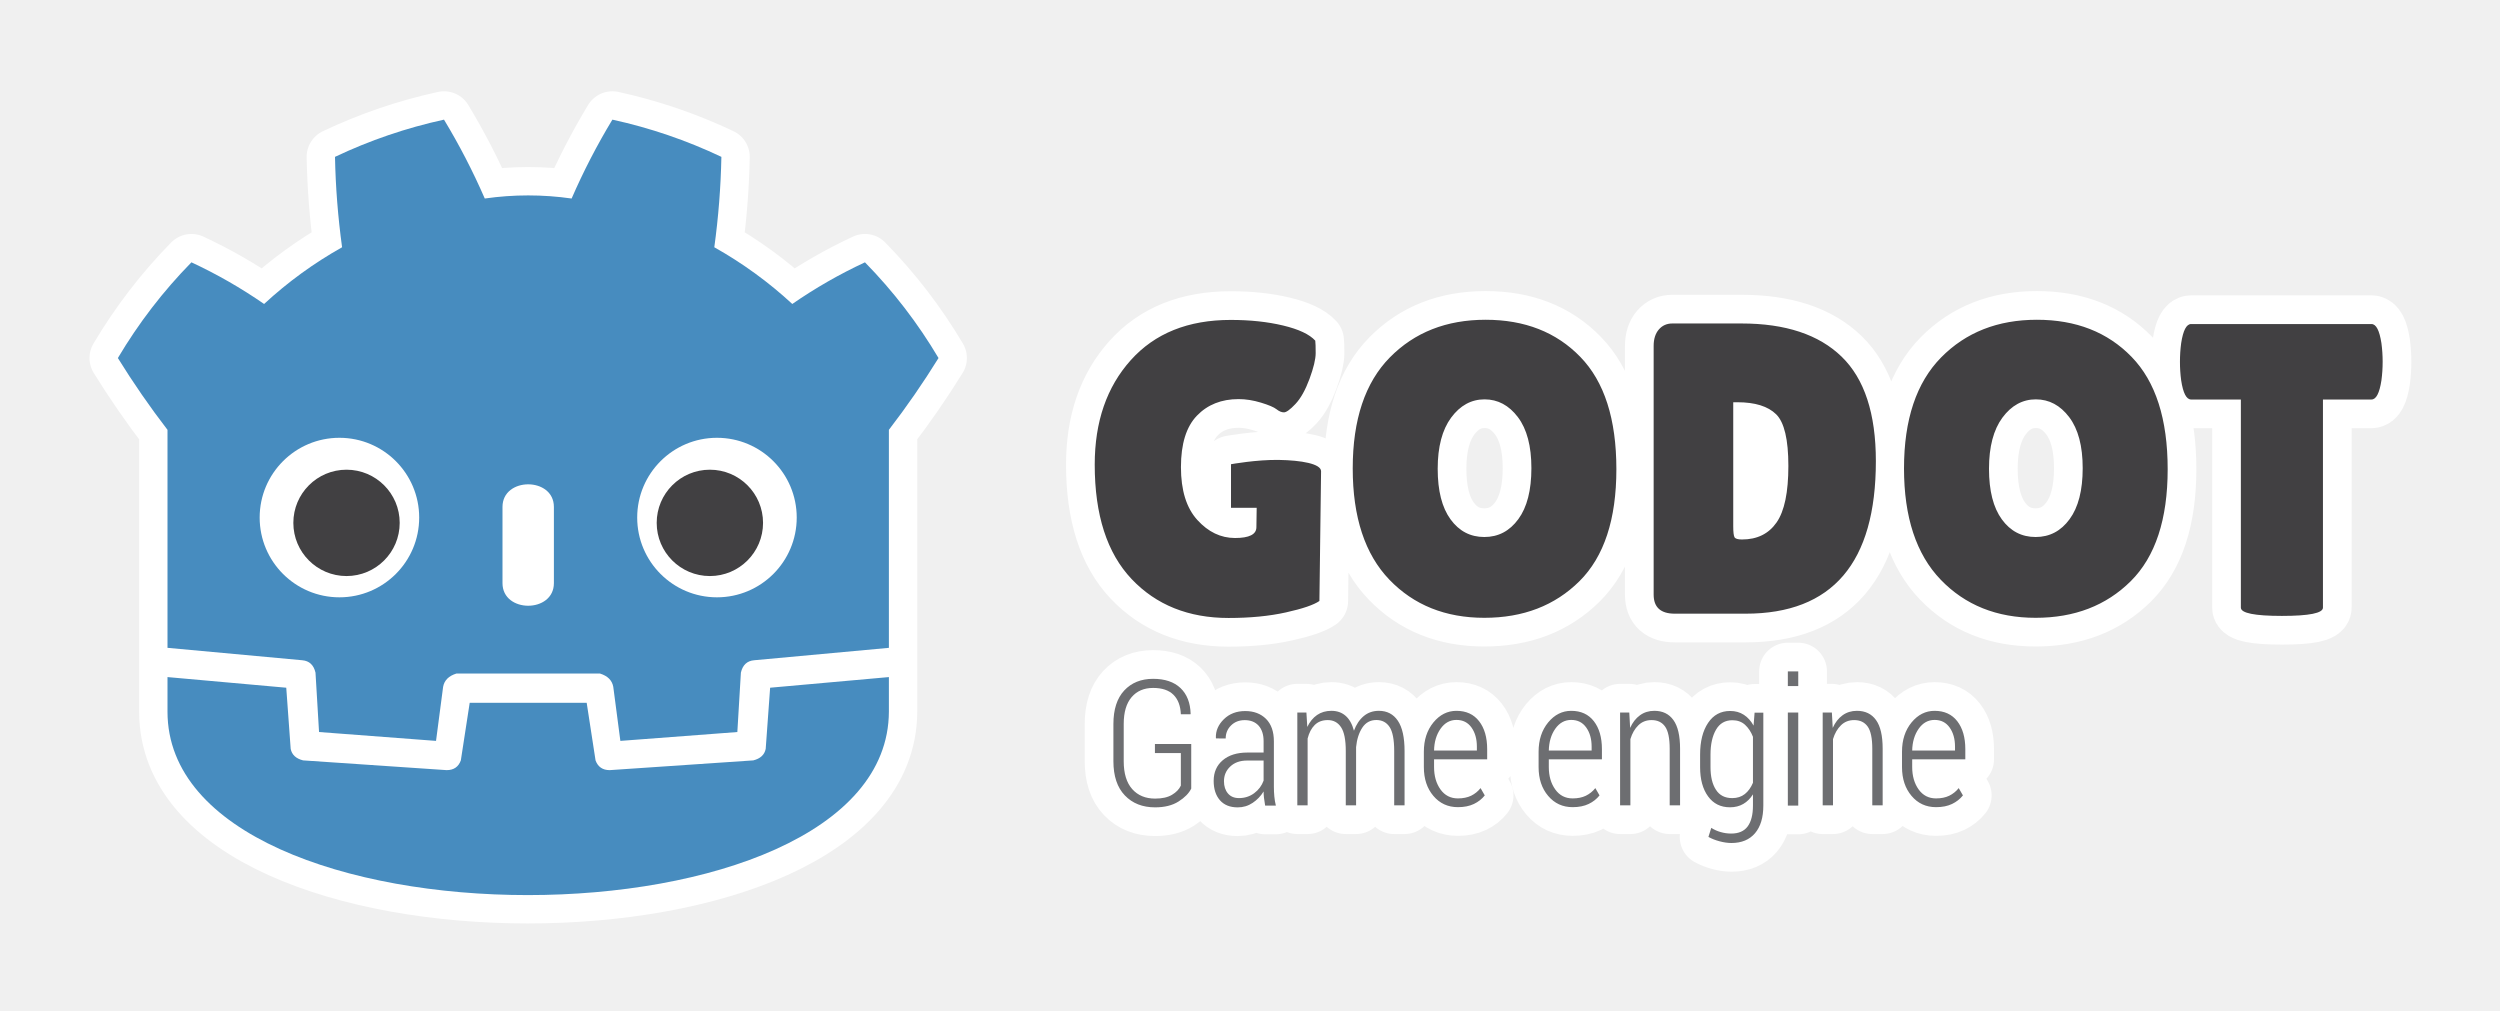
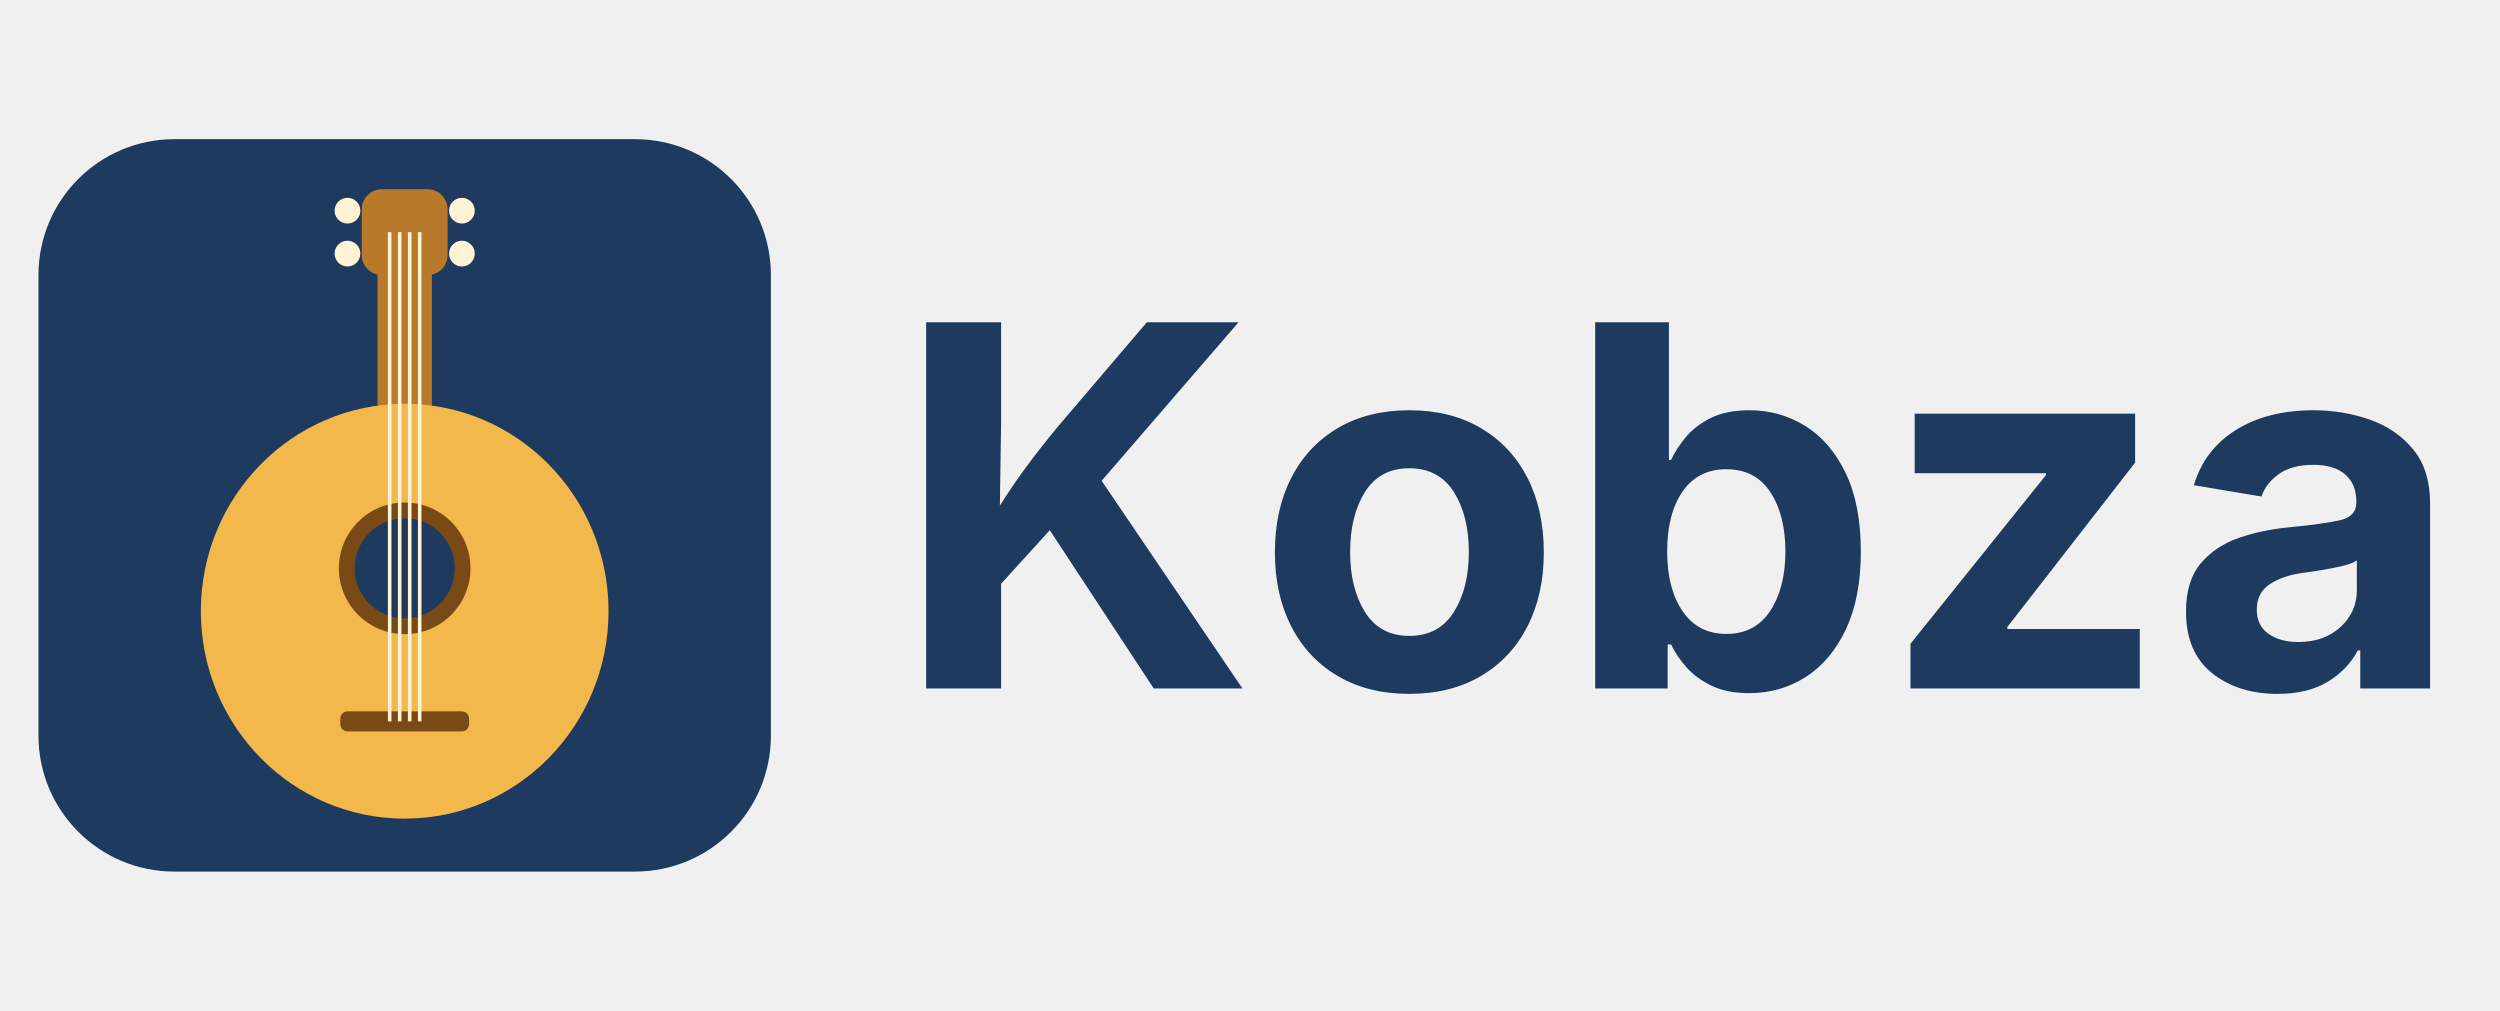
<svg xmlns="http://www.w3.org/2000/svg" width="1024" height="414">
-   <path stroke="#fff" stroke-linejoin="round" stroke-width="23.5" d="M523.82 188.382c-9.142-.142-19.603 1.764-19.603 1.764v17.842h10.52l-.117 7.953c0 2.946-2.92 4.427-8.747 4.427-5.831 0-10.982-2.47-15.45-7.395-4.48-4.932-6.708-12.141-6.708-21.64 0-9.519 2.176-16.537 6.536-21.065 4.35-4.524 10.05-6.794 17.064-6.794 2.946 0 5.996.476 9.168 1.445 3.174.962 5.293 1.863 6.375 2.707 1.072.867 2.09 1.277 3.056 1.277.96 0 2.513-1.122 4.66-3.392 2.153-2.263 4.082-5.693 5.782-10.267 1.694-4.598 2.543-8.122 2.543-10.621 0-2.48-.054-4.19-.164-5.092-2.379-2.603-6.767-4.666-13.168-6.2-6.39-1.53-13.552-2.289-21.476-2.289-17.438 0-31.073 5.49-40.92 16.47-9.855 10.982-14.773 25.24-14.773 42.79 0 20.607 5.035 36.227 15.103 46.868 10.085 10.64 23.327 15.953 39.743 15.953 8.827 0 16.664-.76 23.51-2.289 6.853-1.523 11.41-3.088 13.676-4.67l.68-53.137c0-3.087-8.149-4.488-17.29-4.645zm84.247-24.804c-5.431 0-9.98 2.496-13.671 7.47-3.672 4.98-5.517 11.969-5.517 20.963 0 9.013 1.754 15.914 5.27 20.722 3.508 4.823 8.117 7.225 13.835 7.225 5.715 0 10.358-2.432 13.924-7.313q5.351-7.293 5.353-20.884c0-9.054-1.846-16.023-5.524-20.89q-5.51-7.292-13.67-7.293m-.083 89.477c-15.9 0-28.868-5.203-38.89-15.61q-15.016-15.624-15.017-45.592c0-19.992 5.063-35.128 15.191-45.435 10.131-10.293 23.209-15.444 39.228-15.444 16.016 0 28.954 5.058 38.795 15.204 9.858 10.126 14.778 25.477 14.778 46.009 0 20.546-5.034 35.828-15.114 45.856-10.08 10.008-23.062 15.012-38.971 15.012m101.95-88.298v50.788c0 2.37.176 3.866.515 4.493.337.624 1.358.937 3.052.937 6.232 0 10.954-2.328 14.181-6.97 3.235-4.636 4.835-12.356 4.835-23.168 0-10.817-1.674-17.865-5-21.139-3.344-3.283-8.64-4.94-15.884-4.94zm-32.599 78.798V141.681c0-2.832.704-5.067 2.126-6.724 1.413-1.632 3.25-2.461 5.521-2.461h28.357c17.994 0 31.664 4.54 40.994 13.597 9.347 9.054 14.02 23.31 14.02 42.784 0 41.66-17.778 62.486-53.326 62.486h-29.03c-5.769 0-8.662-2.597-8.662-7.808m156.544-79.977c-5.432 0-9.994 2.496-13.678 7.47q-5.507 7.471-5.508 20.963c0 9.013 1.758 15.914 5.262 20.722 3.505 4.823 8.119 7.225 13.837 7.225 5.717 0 10.363-2.432 13.924-7.313q5.354-7.293 5.355-20.884c0-9.054-1.843-16.023-5.522-20.89-3.68-4.861-8.23-7.293-13.67-7.293m-.087 89.477q-23.86 0-38.88-15.61-15.03-15.624-15.03-45.592c0-19.992 5.065-35.128 15.191-45.435 10.139-10.293 23.209-15.444 39.233-15.444 16.02 0 28.946 5.058 38.8 15.204 9.85 10.126 14.772 25.477 14.772 46.009 0 20.546-5.037 35.828-15.115 45.856-10.076 10.008-23.07 15.012-38.971 15.012m117.69-4.17c0 2.251-5.597 3.392-16.809 3.392-11.202 0-16.815-1.141-16.815-3.392v-85.248h-20.371c-1.928 0-3.286-2.597-4.077-7.818a56 56 0 0 1-.501-7.636c0-2.592.162-5.146.501-7.636.79-5.205 2.15-7.823 4.077-7.823h73.864c1.924 0 3.277 2.617 4.078 7.823.333 2.49.505 5.043.505 7.636 0 2.608-.172 5.152-.505 7.637-.8 5.22-2.154 7.817-4.078 7.817h-19.87z" />
-   <path fill="#414042" d="M523.82 188.382c-9.142-.142-19.603 1.764-19.603 1.764v17.842h10.52l-.117 7.953c0 2.946-2.92 4.427-8.747 4.427-5.831 0-10.982-2.47-15.45-7.395-4.48-4.932-6.708-12.141-6.708-21.64 0-9.519 2.176-16.537 6.536-21.065 4.35-4.524 10.05-6.794 17.064-6.794 2.946 0 5.996.476 9.168 1.445 3.174.962 5.293 1.863 6.375 2.707 1.072.867 2.09 1.277 3.056 1.277.96 0 2.513-1.122 4.66-3.392 2.153-2.263 4.082-5.693 5.782-10.267 1.694-4.598 2.543-8.122 2.543-10.621 0-2.48-.054-4.19-.164-5.092-2.379-2.603-6.767-4.666-13.168-6.2-6.39-1.53-13.552-2.289-21.476-2.289-17.438 0-31.073 5.49-40.92 16.47-9.855 10.982-14.773 25.24-14.773 42.79 0 20.607 5.035 36.227 15.103 46.868 10.085 10.64 23.327 15.953 39.743 15.953 8.827 0 16.664-.76 23.51-2.289 6.853-1.523 11.41-3.088 13.676-4.67l.68-53.137c0-3.087-8.149-4.488-17.29-4.645m84.247-24.804c-5.431 0-9.98 2.496-13.671 7.47-3.672 4.98-5.517 11.969-5.517 20.963 0 9.013 1.754 15.914 5.27 20.722 3.508 4.823 8.117 7.225 13.835 7.225 5.715 0 10.358-2.432 13.924-7.313q5.351-7.293 5.353-20.884c0-9.054-1.846-16.023-5.524-20.89q-5.51-7.292-13.67-7.293m-.083 89.477c-15.9 0-28.868-5.203-38.89-15.61q-15.016-15.624-15.017-45.592c0-19.992 5.063-35.128 15.191-45.435 10.131-10.293 23.209-15.444 39.228-15.444 16.016 0 28.954 5.058 38.795 15.204 9.858 10.126 14.778 25.477 14.778 46.009 0 20.546-5.034 35.828-15.114 45.856-10.08 10.008-23.062 15.012-38.971 15.012m101.95-88.298v50.788c0 2.37.176 3.866.515 4.493.337.624 1.358.937 3.052.937 6.232 0 10.954-2.328 14.181-6.97 3.235-4.636 4.835-12.356 4.835-23.168 0-10.817-1.674-17.865-5-21.139-3.344-3.283-8.64-4.94-15.884-4.94zm-32.599 78.798V141.681c0-2.832.704-5.067 2.126-6.724 1.413-1.632 3.25-2.461 5.521-2.461h28.357c17.994 0 31.664 4.54 40.994 13.597 9.347 9.054 14.02 23.31 14.02 42.784 0 41.66-17.778 62.486-53.326 62.486h-29.03c-5.769 0-8.662-2.597-8.662-7.808m156.544-79.977c-5.432 0-9.994 2.496-13.678 7.47q-5.507 7.471-5.508 20.963c0 9.013 1.758 15.914 5.262 20.722 3.505 4.823 8.119 7.225 13.837 7.225 5.717 0 10.363-2.432 13.924-7.313q5.354-7.293 5.355-20.884c0-9.054-1.843-16.023-5.522-20.89-3.68-4.861-8.23-7.293-13.67-7.293m-.087 89.477q-23.86 0-38.88-15.61-15.03-15.624-15.03-45.592c0-19.992 5.065-35.128 15.191-45.435 10.139-10.293 23.209-15.444 39.233-15.444 16.02 0 28.946 5.058 38.8 15.204 9.85 10.126 14.772 25.477 14.772 46.009 0 20.546-5.037 35.828-15.115 45.856-10.076 10.008-23.07 15.012-38.971 15.012m117.69-4.17c0 2.251-5.597 3.392-16.809 3.392-11.202 0-16.815-1.141-16.815-3.392v-85.248h-20.371c-1.928 0-3.286-2.597-4.077-7.818a56 56 0 0 1-.501-7.636c0-2.592.162-5.146.501-7.636.79-5.205 2.15-7.823 4.077-7.823h73.864c1.924 0 3.277 2.617 4.078 7.823.333 2.49.505 5.043.505 7.636 0 2.608-.172 5.152-.505 7.637-.8 5.22-2.154 7.817-4.078 7.817h-19.87z" />
-   <path stroke="#fff" stroke-linejoin="round" stroke-width="23.5" d="M487.93 322.997c-.94 1.926-2.664 3.691-5.188 5.289-2.52 1.607-5.722 2.406-9.611 2.406-5.132 0-9.259-1.617-12.394-4.887-3.122-3.243-4.686-7.92-4.686-14.022V296.57c0-5.97 1.473-10.548 4.431-13.743 2.95-3.17 6.903-4.78 11.84-4.78 4.824 0 8.564 1.27 11.212 3.781 2.639 2.519 4.025 6.038 4.146 10.532l-.066.2h-3.94c-.14-3.443-1.14-6.101-3.022-7.979-1.871-1.861-4.655-2.803-8.33-2.803-3.72 0-6.668 1.259-8.823 3.785-2.15 2.518-3.224 6.17-3.224 10.968v15.301q.001 7.462 3.476 11.382c2.316 2.592 5.438 3.892 9.38 3.892 2.876 0 5.19-.51 6.92-1.554 1.738-1.028 2.942-2.285 3.624-3.775V308.45h-10.618v-3.704h14.873zm19.557 3.902c2.336 0 4.416-.661 6.232-2.01 1.82-1.353 3.096-3.063 3.852-5.146v-8.224h-6.756q-4.31 0-6.896 2.442c-1.726 1.617-2.581 3.637-2.581 6.037 0 2.03.534 3.696 1.616 4.981 1.08 1.289 2.59 1.92 4.533 1.92m10.715 3.068a99 99 0 0 1-.48-3.225 22 22 0 0 1-.15-2.562 14.9 14.9 0 0 1-4.483 4.675c-1.836 1.236-3.878 1.848-6.128 1.848-3.147 0-5.567-.975-7.28-2.927-1.702-1.96-2.563-4.6-2.563-7.936 0-3.523 1.237-6.35 3.72-8.448 2.48-2.098 5.85-3.147 10.09-3.147h6.643v-4.672c0-2.686-.686-4.802-2.032-6.331-1.375-1.51-3.264-2.275-5.701-2.275-2.268 0-4.139.722-5.608 2.182-1.463 1.45-2.19 3.224-2.19 5.337l-3.944-.035-.07-.206c-.11-2.866.973-5.4 3.261-7.646 2.279-2.24 5.203-3.352 8.761-3.352 3.517 0 6.347 1.069 8.509 3.2q3.224 3.227 3.226 9.21v18.645c0 1.358.064 2.677.183 3.936a25 25 0 0 0 .627 3.729zm16.905-38.108.36 5.9c1-2.112 2.339-3.739 3.998-4.896q2.498-1.711 5.874-1.711c2.296 0 4.232.668 5.794 2.02 1.562 1.347 2.714 3.387 3.446 6.127.938-2.529 2.264-4.528 3.986-5.975 1.722-1.45 3.812-2.172 6.23-2.172 3.335 0 5.923 1.35 7.755 4.05 1.841 2.705 2.759 6.856 2.759 12.464v22.207h-4.246v-22.28c0-4.663-.645-7.946-1.9-9.834-1.261-1.89-3.071-2.842-5.41-2.842-2.462 0-4.384 1.04-5.767 3.152-1.375 2.112-2.223 4.754-2.531 7.945v23.86h-4.224v-22.258c0-4.554-.639-7.812-1.945-9.759-1.299-1.946-3.107-2.912-5.427-2.912-2.218 0-4.013.677-5.358 2.02-1.353 1.349-2.315 3.195-2.899 5.538v27.369h-4.22v-38.014zm61.457 3.021q-3.966 0-6.517 3.613c-1.705 2.415-2.585 5.392-2.656 8.938h17.537v-1.626c0-3.137-.736-5.75-2.21-7.822-1.482-2.075-3.53-3.103-6.154-3.103m.598 35.735c-4.099 0-7.451-1.543-10.055-4.621q-3.895-4.61-3.896-11.793v-6.313c0-4.798 1.303-8.798 3.912-11.979 2.616-3.167 5.758-4.75 9.441-4.75 3.983 0 7.068 1.413 9.27 4.246q3.313 4.257 3.312 11.434v4.171H587.39v3.162c0 3.68.882 6.744 2.635 9.19 1.757 2.45 4.144 3.666 7.136 3.666 2.077 0 3.888-.367 5.396-1.089a11.1 11.1 0 0 0 3.877-3.132l1.728 2.99c-1.148 1.456-2.634 2.633-4.45 3.505-1.811.868-4 1.312-6.551 1.312m46.411-35.734q-3.976 0-6.528 3.613-2.54 3.62-2.652 8.938h17.54v-1.626c0-3.137-.733-5.75-2.216-7.822-1.475-2.075-3.52-3.103-6.144-3.103m.593 35.735c-4.1 0-7.446-1.543-10.045-4.621q-3.91-4.61-3.91-11.793v-6.313c0-4.798 1.309-8.798 3.913-11.979 2.623-3.167 5.766-4.75 9.45-4.75 3.975 0 7.072 1.413 9.27 4.246 2.2 2.837 3.304 6.65 3.304 11.434v4.171h-21.755v3.162q0 5.52 2.647 9.19c1.747 2.45 4.124 3.666 7.125 3.666 2.087 0 3.888-.367 5.392-1.089a11.2 11.2 0 0 0 3.894-3.132l1.717 2.99c-1.15 1.456-2.633 2.633-4.451 3.505-1.81.868-3.997 1.312-6.55 1.312m23.189-38.755.345 6.284c1.014-2.23 2.353-3.962 4.034-5.166 1.667-1.21 3.63-1.824 5.887-1.824 3.396 0 5.998 1.256 7.804 3.78 1.826 2.518 2.73 6.434 2.73 11.749v23.191h-4.249V306.72c0-4.343-.636-7.377-1.9-9.137-1.258-1.76-3.107-2.636-5.513-2.636-2.158 0-3.968.701-5.419 2.126-1.457 1.412-2.543 3.294-3.267 5.666v27.134h-4.219V291.86zm33.27 22.395c0 3.858.73 6.926 2.213 9.208 1.465 2.304 3.695 3.443 6.671 3.443 2.04 0 3.757-.544 5.167-1.657 1.405-1.113 2.514-2.662 3.336-4.627V301.79c-.79-2.025-1.874-3.66-3.244-4.92-1.368-1.24-3.102-1.863-5.186-1.863-2.97 0-5.216 1.294-6.708 3.891-1.502 2.603-2.25 5.995-2.25 10.161zm-4.262-5.195c0-5.386 1.088-9.714 3.274-12.975 2.169-3.245 5.187-4.871 9.03-4.871 2.134 0 4.007.52 5.607 1.564 1.603 1.024 2.928 2.523 3.992 4.43l.412-5.287h3.581v38.048c0 4.871-1.13 8.646-3.4 11.317-2.271 2.66-5.499 4.009-9.666 4.009-1.5 0-3.11-.235-4.832-.691-1.724-.456-3.252-1.054-4.59-1.805l1.168-3.704a14.1 14.1 0 0 0 3.831 1.716 15.2 15.2 0 0 0 4.352.616q4.536-.001 6.71-2.905c1.452-1.961 2.18-4.798 2.18-8.553v-4.597c-1.079 1.71-2.402 3.024-3.97 3.93-1.563.912-3.39 1.368-5.448 1.368-3.818 0-6.814-1.496-8.976-4.486-2.167-2.983-3.255-6.965-3.255-11.93zm40.2 20.916h-4.266V291.86h4.266zm0-48.968h-4.266v-6.005h4.266zm13.774 10.852.346 6.284c1.016-2.23 2.35-3.962 4.027-5.166 1.677-1.21 3.643-1.824 5.89-1.824 3.397 0 6.01 1.256 7.82 3.78 1.821 2.518 2.717 6.434 2.717 11.749v23.191h-4.248V306.72c0-4.343-.635-7.377-1.897-9.137-1.268-1.76-3.103-2.636-5.517-2.636-2.157 0-3.962.701-5.412 2.126-1.455 1.412-2.545 3.294-3.266 5.666v27.134h-4.224V291.86zm42.074 3.021q-3.978 0-6.518 3.613-2.547 3.62-2.66 8.938h17.54v-1.626c0-3.137-.731-5.75-2.21-7.822-1.476-2.075-3.525-3.103-6.152-3.103m.602 35.735c-4.11 0-7.456-1.543-10.048-4.621q-3.903-4.61-3.903-11.793v-6.313c0-4.798 1.302-8.798 3.91-11.979q3.924-4.75 9.439-4.75c3.978 0 7.077 1.413 9.283 4.246 2.197 2.837 3.3 6.65 3.3 11.434v4.171h-21.76v3.162c0 3.68.887 6.744 2.642 9.19 1.754 2.45 4.133 3.666 7.137 3.666 2.08 0 3.88-.367 5.382-1.089a11.16 11.16 0 0 0 3.897-3.132l1.725 2.99c-1.156 1.456-2.64 2.633-4.454 3.505-1.81.868-3.998 1.312-6.55 1.312" />
-   <path fill="#6d6e71" d="M487.93 322.997c-.94 1.926-2.664 3.691-5.188 5.289-2.52 1.607-5.722 2.406-9.611 2.406-5.132 0-9.259-1.617-12.394-4.887-3.122-3.243-4.686-7.92-4.686-14.022V296.57c0-5.97 1.473-10.548 4.431-13.743 2.95-3.17 6.903-4.78 11.84-4.78 4.824 0 8.564 1.27 11.212 3.781 2.639 2.519 4.025 6.038 4.146 10.532l-.066.2h-3.94c-.14-3.443-1.14-6.101-3.022-7.979-1.871-1.861-4.655-2.803-8.33-2.803-3.72 0-6.668 1.259-8.823 3.785-2.15 2.518-3.224 6.17-3.224 10.968v15.301q.001 7.462 3.476 11.382c2.316 2.592 5.438 3.892 9.38 3.892 2.876 0 5.19-.51 6.92-1.554 1.738-1.028 2.942-2.285 3.624-3.775V308.45h-10.618v-3.704h14.873zm19.557 3.902c2.336 0 4.416-.661 6.232-2.01 1.82-1.353 3.096-3.063 3.852-5.146v-8.224h-6.756q-4.31 0-6.896 2.442c-1.726 1.617-2.581 3.637-2.581 6.037 0 2.03.534 3.696 1.616 4.981 1.08 1.289 2.59 1.92 4.533 1.92m10.715 3.068a99 99 0 0 1-.48-3.225 22 22 0 0 1-.15-2.562 14.9 14.9 0 0 1-4.483 4.675c-1.836 1.236-3.878 1.848-6.128 1.848-3.147 0-5.567-.975-7.28-2.927-1.702-1.96-2.563-4.6-2.563-7.936 0-3.523 1.237-6.35 3.72-8.448 2.48-2.098 5.85-3.147 10.09-3.147h6.643v-4.672c0-2.686-.686-4.802-2.032-6.331-1.375-1.51-3.264-2.275-5.701-2.275-2.268 0-4.139.722-5.608 2.182-1.463 1.45-2.19 3.224-2.19 5.337l-3.944-.035-.07-.206c-.11-2.866.973-5.4 3.261-7.646 2.279-2.24 5.203-3.352 8.761-3.352 3.517 0 6.347 1.069 8.509 3.2q3.224 3.227 3.226 9.21v18.645c0 1.358.064 2.677.183 3.936a25 25 0 0 0 .627 3.729zm16.905-38.108.36 5.9c1-2.112 2.339-3.739 3.998-4.896q2.498-1.711 5.874-1.711c2.296 0 4.232.668 5.794 2.02 1.562 1.347 2.714 3.387 3.446 6.127.938-2.529 2.264-4.528 3.986-5.975 1.722-1.45 3.812-2.172 6.23-2.172 3.335 0 5.923 1.35 7.755 4.05 1.841 2.705 2.759 6.856 2.759 12.464v22.207h-4.246v-22.28c0-4.663-.645-7.946-1.9-9.834-1.261-1.89-3.071-2.842-5.41-2.842-2.462 0-4.384 1.04-5.767 3.152-1.375 2.112-2.223 4.754-2.531 7.945v23.86h-4.224v-22.258c0-4.554-.639-7.812-1.945-9.759-1.299-1.946-3.107-2.912-5.427-2.912-2.218 0-4.013.677-5.358 2.02-1.353 1.349-2.315 3.195-2.899 5.538v27.369h-4.22v-38.014zm61.457 3.021q-3.966 0-6.517 3.613c-1.705 2.415-2.585 5.392-2.656 8.938h17.537v-1.626c0-3.137-.736-5.75-2.21-7.822-1.482-2.075-3.53-3.103-6.154-3.103m.598 35.735c-4.099 0-7.451-1.543-10.055-4.621q-3.895-4.61-3.896-11.793v-6.313c0-4.798 1.303-8.798 3.912-11.979 2.616-3.167 5.758-4.75 9.441-4.75 3.983 0 7.068 1.413 9.27 4.246q3.313 4.257 3.312 11.434v4.171H587.39v3.162c0 3.68.882 6.744 2.635 9.19 1.757 2.45 4.144 3.666 7.136 3.666 2.077 0 3.888-.367 5.396-1.089a11.1 11.1 0 0 0 3.877-3.132l1.728 2.99c-1.148 1.456-2.634 2.633-4.45 3.505-1.811.868-4 1.312-6.551 1.312m46.411-35.734q-3.976 0-6.528 3.613-2.54 3.62-2.652 8.938h17.54v-1.626c0-3.137-.733-5.75-2.216-7.822-1.475-2.075-3.52-3.103-6.144-3.103m.593 35.735c-4.1 0-7.446-1.543-10.045-4.621q-3.91-4.61-3.91-11.793v-6.313c0-4.798 1.309-8.798 3.913-11.979 2.623-3.167 5.766-4.75 9.45-4.75 3.975 0 7.072 1.413 9.27 4.246 2.2 2.837 3.304 6.65 3.304 11.434v4.171h-21.755v3.162q0 5.52 2.647 9.19c1.747 2.45 4.124 3.666 7.125 3.666 2.087 0 3.888-.367 5.392-1.089a11.2 11.2 0 0 0 3.894-3.132l1.717 2.99c-1.15 1.456-2.633 2.633-4.451 3.505-1.81.868-3.997 1.312-6.55 1.312m23.189-38.755.345 6.284c1.014-2.23 2.353-3.962 4.034-5.166 1.667-1.21 3.63-1.824 5.887-1.824 3.396 0 5.998 1.256 7.804 3.78 1.826 2.518 2.73 6.434 2.73 11.749v23.191h-4.249V306.72c0-4.343-.636-7.377-1.9-9.137-1.258-1.76-3.107-2.636-5.513-2.636-2.158 0-3.968.701-5.419 2.126-1.457 1.412-2.543 3.294-3.267 5.666v27.134h-4.219V291.86zm33.27 22.395c0 3.858.73 6.926 2.213 9.208 1.465 2.304 3.695 3.443 6.671 3.443 2.04 0 3.757-.544 5.167-1.657 1.405-1.113 2.514-2.662 3.336-4.627V301.79c-.79-2.025-1.874-3.66-3.244-4.92-1.368-1.24-3.102-1.863-5.186-1.863-2.97 0-5.216 1.294-6.708 3.891-1.502 2.603-2.25 5.995-2.25 10.161zm-4.262-5.195c0-5.386 1.088-9.714 3.274-12.975 2.169-3.245 5.187-4.871 9.03-4.871 2.134 0 4.007.52 5.607 1.564 1.603 1.024 2.928 2.523 3.992 4.43l.412-5.287h3.581v38.048c0 4.871-1.13 8.646-3.4 11.317-2.271 2.66-5.499 4.009-9.666 4.009-1.5 0-3.11-.235-4.832-.691-1.724-.456-3.252-1.054-4.59-1.805l1.168-3.704a14.1 14.1 0 0 0 3.831 1.716 15.2 15.2 0 0 0 4.352.616q4.536-.001 6.71-2.905c1.452-1.961 2.18-4.798 2.18-8.553v-4.597c-1.079 1.71-2.402 3.024-3.97 3.93-1.563.912-3.39 1.368-5.448 1.368-3.818 0-6.814-1.496-8.976-4.486-2.167-2.983-3.255-6.965-3.255-11.93zm40.2 20.916h-4.266V291.86h4.266zm0-48.968h-4.266v-6.005h4.266zm13.774 10.852.346 6.284c1.016-2.23 2.35-3.962 4.027-5.166 1.677-1.21 3.643-1.824 5.89-1.824 3.397 0 6.01 1.256 7.82 3.78 1.821 2.518 2.717 6.434 2.717 11.749v23.191h-4.248V306.72c0-4.343-.635-7.377-1.897-9.137-1.268-1.76-3.103-2.636-5.517-2.636-2.157 0-3.962.701-5.412 2.126-1.455 1.412-2.545 3.294-3.266 5.666v27.134h-4.224V291.86zm42.074 3.021q-3.978 0-6.518 3.613-2.547 3.62-2.66 8.938h17.54v-1.626c0-3.137-.731-5.75-2.21-7.822-1.476-2.075-3.525-3.103-6.152-3.103m.602 35.735c-4.11 0-7.456-1.543-10.048-4.621q-3.903-4.61-3.903-11.793v-6.313c0-4.798 1.302-8.798 3.91-11.979q3.924-4.75 9.439-4.75c3.978 0 7.077 1.413 9.283 4.246 2.197 2.837 3.3 6.65 3.3 11.434v4.171h-21.76v3.162c0 3.68.887 6.744 2.642 9.19 1.754 2.45 4.133 3.666 7.137 3.666 2.08 0 3.88-.367 5.382-1.089a11.16 11.16 0 0 0 3.897-3.132l1.725 2.99c-1.156 1.456-2.64 2.633-4.454 3.505-1.81.868-3.998 1.312-6.55 1.312" />
-   <g fill="#fff" transform="translate(30.492 21.054)scale(.363)">
-     <path d="M105 673v33q407 354 814 0v-33z" />
-     <path fill="none" stroke="#fff" stroke-linejoin="round" stroke-width="64" d="M105 745c0 276 813 276 814 0V427q30-39 56-81-35-59-83-108-43 20-82 47-40-37-88-64 7-51 8-102-59-28-123-42-26 43-46 89-49-7-98 0-20-46-46-89-64 14-123 42 1 51 8 102-48 27-88 64-39-27-82-47-48 49-83 108 26 42 56 81v318z" />
-     <path fill="#478cbf" d="m105 673 152 14q12 1 15 14l4 67 132 10 8-61q2-11 15-15h162q13 4 15 15l8 61 132-10 4-67q3-13 15-14l152-14V427q30-39 56-81-35-59-83-108-43 20-82 47-40-37-88-64 7-51 8-102-59-28-123-42-26 43-46 89-49-7-98 0-20-46-46-89-64 14-123 42 1 51 8 102-48 27-88 64-39-27-82-47-48 49-83 108 26 42 56 81zm0 33v39c0 276 813 276 814 0v-39l-134 12-5 69q-2 10-14 13l-162 11q-12 0-16-11l-10-65H446l-10 65q-4 11-16 11l-162-11q-12-3-14-13l-5-69z" />
-     <path d="M483 600c0 34 58 34 58 0v-86c0-34-58-34-58 0z" />
-     <circle cx="725" cy="526" r="90" />
-     <circle cx="299" cy="526" r="90" />
+   <g transform="translate(15.76 57)scale(0.292969)">
+     <rect width="1024" height="1024" rx="190" fill="#1e3a5f" />
+     <rect x="452" y="70" width="120" height="120" rx="28" fill="#b8792a" />
+     <circle cx="432" cy="100" r="18" fill="#fff3d6" />
+     <circle cx="432" cy="160" r="18" fill="#fff3d6" />
+     <circle cx="592" cy="100" r="18" fill="#fff3d6" />
+     <circle cx="592" cy="160" r="18" fill="#fff3d6" />
+     <rect x="474" y="170" width="76" height="350" fill="#b8792a" />
+     <ellipse cx="512" cy="660" rx="285" ry="290" fill="#f2b84b" />
+     <circle cx="512" cy="600" r="92" fill="#7a4a16" />
+     <circle cx="512" cy="600" r="70" fill="#1e3a5f" />
+     <rect x="422" y="800" width="180" height="28" rx="10" fill="#7a4a16" />
+     <path stroke="#fff3d6" stroke-width="5" d="M491 130V814 M505 130V814 M519 130V814 M533 130V814" />
  </g>
-   <g fill="#414042" transform="translate(30.492 21.054)scale(.363)">
-     <circle cx="307" cy="532" r="60" />
-     <circle cx="717" cy="532" r="60" />
-   </g>
+   <path fill="#1e3a5f" d="M379.35 282V132H410.05V172.97L409.55 207.1Q414.48 199.25 420.02 191.7Q425.56 184.15 433.01 175.09L469.75 132H507.3L451.23 196.93L508.91 282H472.57L429.99 217.17L410.05 239.11V282ZM577.27 284.21Q560.36 284.21 547.97 276.92Q535.59 269.62 528.9 256.58Q522.2 243.54 522.2 226.23Q522.2 208.81 528.9 195.72Q535.59 182.64 547.97 175.34Q560.36 168.04 577.27 168.04Q594.18 168.04 606.56 175.34Q618.95 182.64 625.64 195.72Q632.34 208.81 632.34 226.23Q632.34 243.54 625.64 256.58Q618.95 269.62 606.56 276.92Q594.18 284.21 577.27 284.21ZM577.27 260.46Q589.35 260.46 595.49 250.69Q601.63 240.93 601.63 226.13Q601.63 211.23 595.49 201.51Q589.35 191.8 577.27 191.8Q565.19 191.8 559.1 201.51Q553.01 211.23 553.01 226.13Q553.01 240.93 559.1 250.69Q565.19 260.46 577.27 260.46ZM716.4 283.91Q707.23 283.91 700.89 280.79Q694.55 277.67 690.57 273.09Q686.6 268.51 684.48 263.98H683.07V282H653.38V132H683.58V188.38H684.48Q686.5 183.95 690.37 179.21Q694.25 174.48 700.64 171.26Q707.03 168.04 716.6 168.04Q729.08 168.04 739.45 174.48Q749.82 180.93 756.01 193.81Q762.2 206.7 762.2 225.93Q762.2 244.65 756.16 257.59Q750.12 270.52 739.75 277.22Q729.38 283.91 716.4 283.91ZM707.13 259.65Q718.91 259.65 725.1 250.19Q731.3 240.72 731.3 225.83Q731.3 211.03 725.15 201.61Q719.01 192.2 707.13 192.2Q695.46 192.2 689.16 201.36Q682.87 210.52 682.87 225.83Q682.87 241.13 689.21 250.39Q695.56 259.65 707.13 259.65ZM782.54 282V263.68L838.01 194.62V193.81H784.25V169.45H874.55V189.48L822.2 256.83V257.64H876.46V282ZM932.84 284.21Q916.73 284.21 906.06 275.71Q895.39 267.2 895.39 250.49Q895.39 237.91 901.43 230.76Q907.47 223.61 917.13 220.29Q926.8 216.97 937.87 215.96Q952.37 214.55 958.76 212.99Q965.15 211.43 965.15 205.89V205.39Q965.15 198.24 960.57 194.32Q955.99 190.39 947.54 190.39Q938.78 190.39 933.44 194.16Q928.11 197.94 926.3 203.38L898.61 198.74Q902.94 184.15 915.88 176.09Q928.81 168.04 947.64 168.04Q959.72 168.04 970.64 171.87Q981.56 175.69 988.46 184.1Q995.36 192.5 995.36 206.19V282H966.77V266.4H965.76Q961.63 274.25 953.48 279.23Q945.32 284.21 932.84 284.21ZM941.4 262.97Q951.97 262.97 958.66 256.83Q965.36 250.69 965.36 241.73V229.55Q963.54 230.86 959.47 231.82Q955.39 232.77 950.86 233.53Q946.33 234.28 943.01 234.68Q934.65 235.89 929.52 239.42Q924.38 242.94 924.38 249.68Q924.38 256.23 929.16 259.6Q933.95 262.97 941.4 262.97Z" />
</svg>
